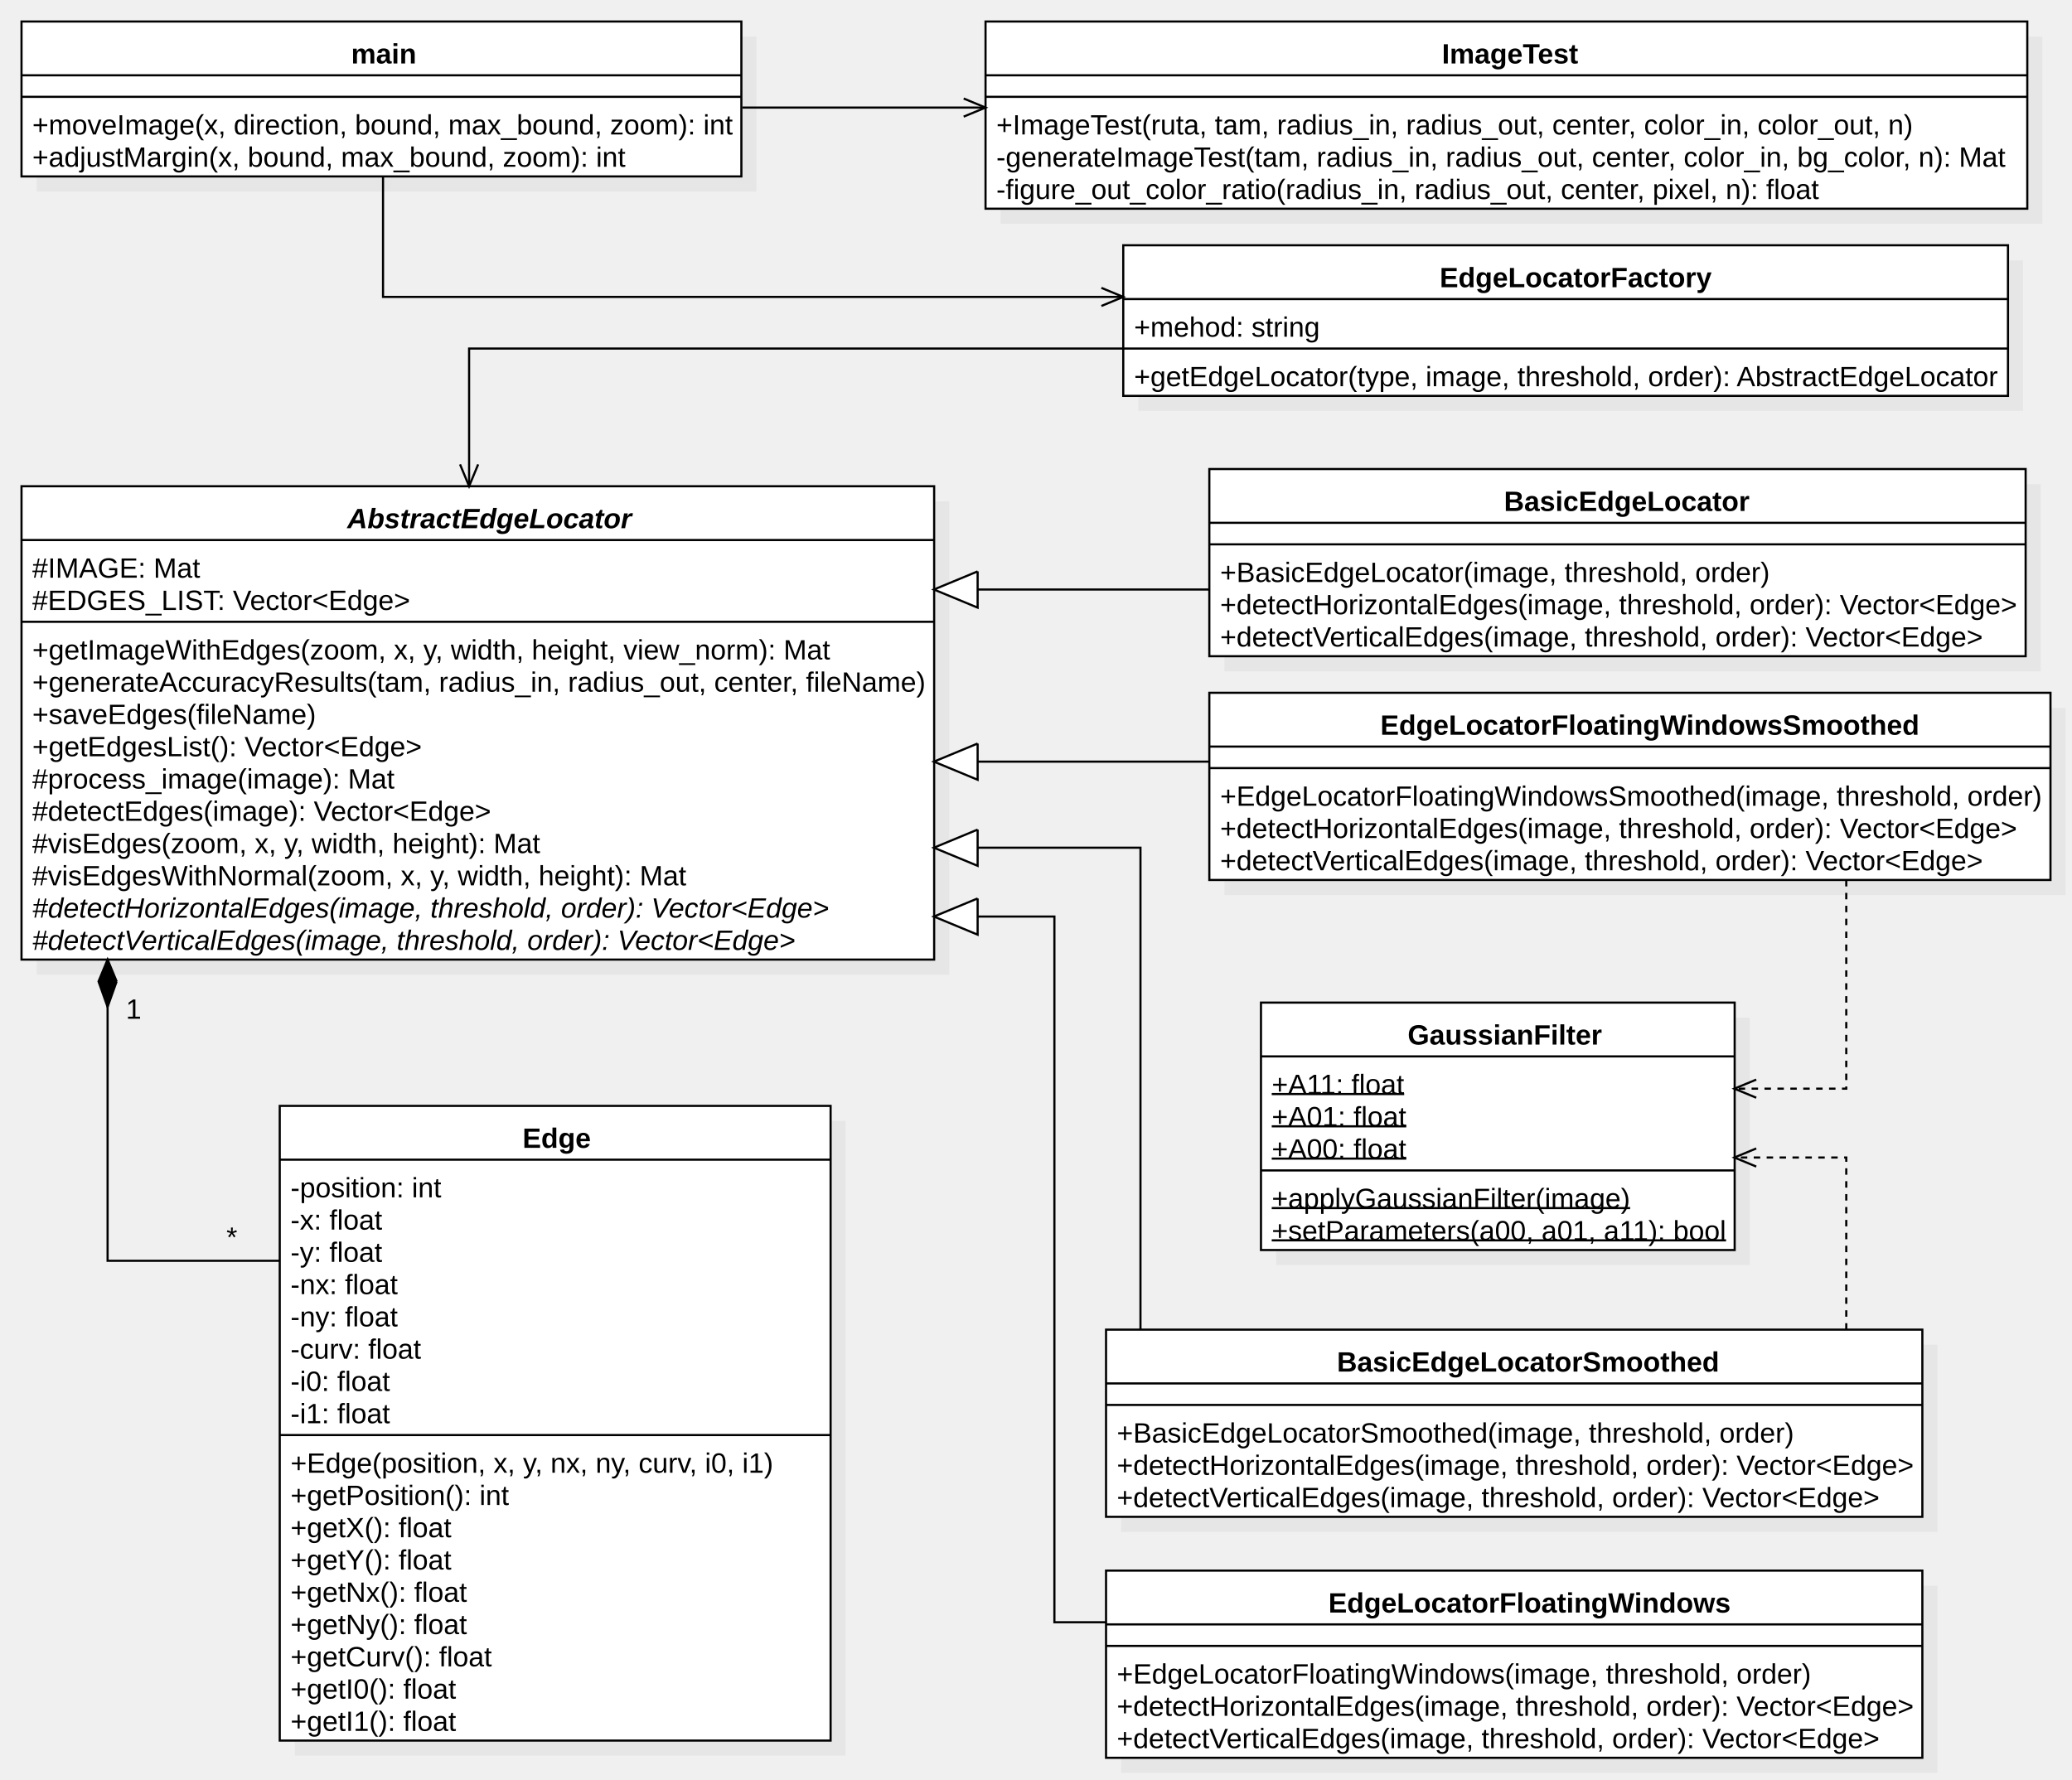
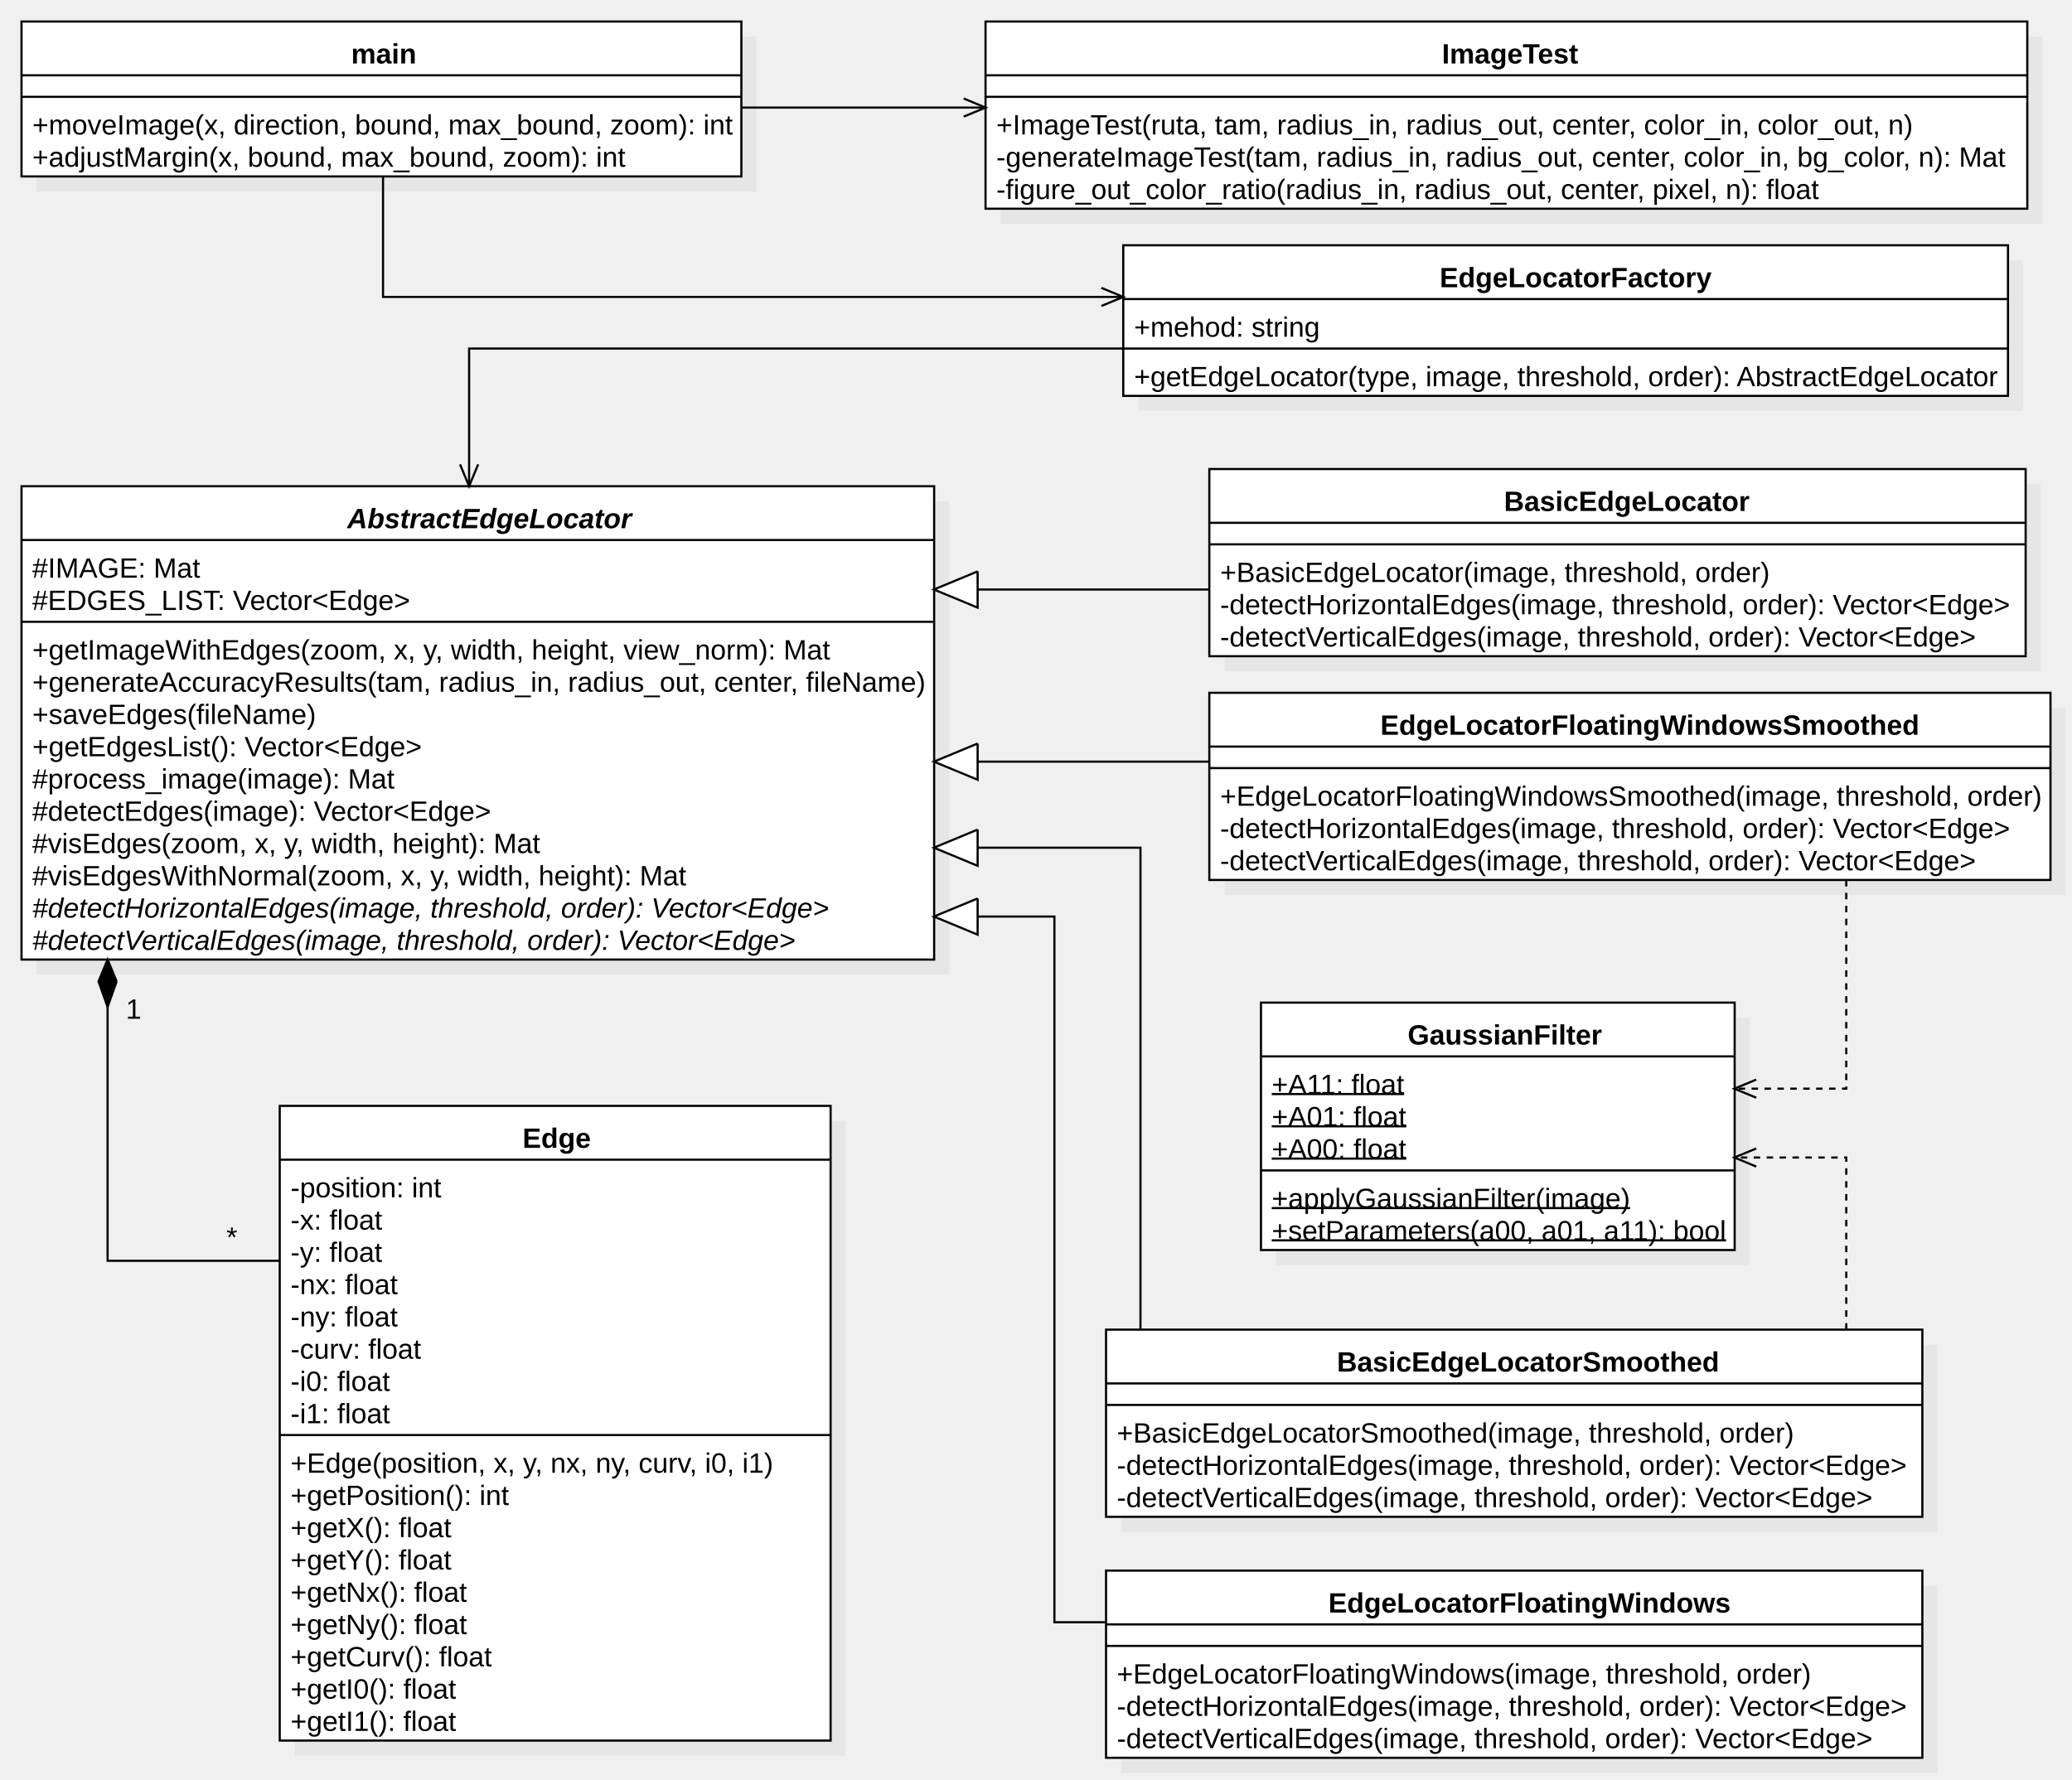
<svg xmlns="http://www.w3.org/2000/svg" version="1.1" width="962.9" height="827">
  <defs />
  <g>
    <g transform="translate(-22,-14) scale(1,1)">
      <rect fill="#C0C0C0" stroke="none" x="39" y="247" width="424.118" height="220" opacity="0.2" />
    </g>
    <g transform="translate(-22,-14) scale(1,1)">
      <rect fill="#ffffff" stroke="none" x="32" y="240" width="424.118" height="220" />
    </g>
    <g transform="translate(-22,-14) scale(1,1)">
      <path fill="none" stroke="#000000" d="M 32 240 L 456.118 240 L 456.118 460 L 32 460 L 32 240 Z Z" stroke-miterlimit="10" />
    </g>
    <g transform="translate(-22,-14) scale(1,1)">
      <path fill="none" stroke="#000000" d="M 32 265 L 456.118 265" stroke-miterlimit="10" />
    </g>
    <g transform="translate(-22,-14) scale(1,1)">
      <path fill="none" stroke="#000000" d="M 32 303 L 456.118 303" stroke-miterlimit="10" />
    </g>
    <g transform="translate(-22,-14) scale(1,1)">
      <g>
        <path fill="none" stroke="none" />
        <text fill="#000000" stroke="none" font-family="Arial" font-size="13px" font-style="italic" font-weight="bold" text-decoration="none" x="183.356" y="259.5">AbstractEdgeLocator</text>
      </g>
    </g>
    <g transform="translate(-22,-14) scale(1,1)">
      <g>
        <path fill="none" stroke="none" />
        <text fill="#000000" stroke="none" font-family="Arial" font-size="13px" font-style="normal" font-weight="normal" text-decoration="none" x="37" y="282.5">#IMAGE: Mat</text>
      </g>
    </g>
    <g transform="translate(-22,-14) scale(1,1)">
      <g>
        <path fill="none" stroke="none" />
        <text fill="#000000" stroke="none" font-family="Arial" font-size="13px" font-style="normal" font-weight="normal" text-decoration="none" x="37" y="297.5">#EDGES_LIST: Vector&lt;Edge&gt;</text>
      </g>
    </g>
    <g transform="translate(-22,-14) scale(1,1)">
      <g>
        <path fill="none" stroke="none" />
        <text fill="#000000" stroke="none" font-family="Arial" font-size="13px" font-style="normal" font-weight="normal" text-decoration="none" x="37" y="320.5">+getImageWithEdges(zoom, x, y, width, height, view_norm): Mat</text>
      </g>
    </g>
    <g transform="translate(-22,-14) scale(1,1)">
      <g>
        <path fill="none" stroke="none" />
        <text fill="#000000" stroke="none" font-family="Arial" font-size="13px" font-style="normal" font-weight="normal" text-decoration="none" x="37" y="335.5">+generateAccuracyResults(tam, radius_in, radius_out, center, fileName)</text>
      </g>
    </g>
    <g transform="translate(-22,-14) scale(1,1)">
      <g>
        <path fill="none" stroke="none" />
        <text fill="#000000" stroke="none" font-family="Arial" font-size="13px" font-style="normal" font-weight="normal" text-decoration="none" x="37" y="350.5">+saveEdges(fileName)</text>
      </g>
    </g>
    <g transform="translate(-22,-14) scale(1,1)">
      <g>
        <path fill="none" stroke="none" />
        <text fill="#000000" stroke="none" font-family="Arial" font-size="13px" font-style="normal" font-weight="normal" text-decoration="none" x="37" y="365.5">+getEdgesList(): Vector&lt;Edge&gt;</text>
      </g>
    </g>
    <g transform="translate(-22,-14) scale(1,1)">
      <g>
        <path fill="none" stroke="none" />
        <text fill="#000000" stroke="none" font-family="Arial" font-size="13px" font-style="normal" font-weight="normal" text-decoration="none" x="37" y="380.5">#process_image(image): Mat</text>
      </g>
    </g>
    <g transform="translate(-22,-14) scale(1,1)">
      <g>
        <path fill="none" stroke="none" />
        <text fill="#000000" stroke="none" font-family="Arial" font-size="13px" font-style="normal" font-weight="normal" text-decoration="none" x="37" y="395.5">#detectEdges(image): Vector&lt;Edge&gt;</text>
      </g>
    </g>
    <g transform="translate(-22,-14) scale(1,1)">
      <g>
        <path fill="none" stroke="none" />
        <text fill="#000000" stroke="none" font-family="Arial" font-size="13px" font-style="normal" font-weight="normal" text-decoration="none" x="37" y="410.5">#visEdges(zoom, x, y, width, height): Mat</text>
      </g>
    </g>
    <g transform="translate(-22,-14) scale(1,1)">
      <g>
        <path fill="none" stroke="none" />
        <text fill="#000000" stroke="none" font-family="Arial" font-size="13px" font-style="normal" font-weight="normal" text-decoration="none" x="37" y="425.5">#visEdgesWithNormal(zoom, x, y, width, height): Mat</text>
      </g>
    </g>
    <g transform="translate(-22,-14) scale(1,1)">
      <g>
        <path fill="none" stroke="none" />
        <text fill="#000000" stroke="none" font-family="Arial" font-size="13px" font-style="italic" font-weight="normal" text-decoration="none" x="37" y="440.5">#detectHorizontalEdges(image, threshold, order): Vector&lt;Edge&gt;</text>
      </g>
    </g>
    <g transform="translate(-22,-14) scale(1,1)">
      <g>
        <path fill="none" stroke="none" />
        <text fill="#000000" stroke="none" font-family="Arial" font-size="13px" font-style="italic" font-weight="normal" text-decoration="none" x="37" y="455.5">#detectVerticalEdges(image, threshold, order): Vector&lt;Edge&gt;</text>
      </g>
    </g>
    <g transform="translate(-22,-14) scale(1,1)">
      <rect fill="#C0C0C0" stroke="none" x="591" y="239" width="379.354" height="87" opacity="0.2" />
    </g>
    <g transform="translate(-22,-14) scale(1,1)">
      <rect fill="#ffffff" stroke="none" x="584" y="232" width="379.354" height="87" />
    </g>
    <g transform="translate(-22,-14) scale(1,1)">
      <path fill="none" stroke="#000000" d="M 584 232 L 963.354 232 L 963.354 319 L 584 319 L 584 232 Z Z" stroke-miterlimit="10" />
    </g>
    <g transform="translate(-22,-14) scale(1,1)">
      <path fill="none" stroke="#000000" d="M 584 257 L 963.354 257" stroke-miterlimit="10" />
    </g>
    <g transform="translate(-22,-14) scale(1,1)">
      <path fill="none" stroke="#000000" d="M 584 267 L 963.354 267" stroke-miterlimit="10" />
    </g>
    <g transform="translate(-22,-14) scale(1,1)">
      <g>
        <path fill="none" stroke="none" />
        <text fill="#000000" stroke="none" font-family="Arial" font-size="13px" font-style="normal" font-weight="bold" text-decoration="none" x="720.922" y="251.5">BasicEdgeLocator</text>
      </g>
    </g>
    <g transform="translate(-22,-14) scale(1,1)">
      <g>
        <path fill="none" stroke="none" />
        <text fill="#000000" stroke="none" font-family="Arial" font-size="13px" font-style="normal" font-weight="normal" text-decoration="none" x="589" y="284.5">+BasicEdgeLocator(image, threshold, order)</text>
      </g>
    </g>
    <g transform="translate(-22,-14) scale(1,1)">
      <g>
        <path fill="none" stroke="none" />
-         <text fill="#000000" stroke="none" font-family="Arial" font-size="13px" font-style="normal" font-weight="normal" text-decoration="none" x="589" y="299.5">+detectHorizontalEdges(image, threshold, order): Vector&lt;Edge&gt;</text>
-       </g>
-     </g>
-     <g transform="translate(-22,-14) scale(1,1)">
-       <g>
-         <path fill="none" stroke="none" />
-         <text fill="#000000" stroke="none" font-family="Arial" font-size="13px" font-style="normal" font-weight="normal" text-decoration="none" x="589" y="314.5">+detectVerticalEdges(image, threshold, order): Vector&lt;Edge&gt;</text>
+         <text fill="#000000" stroke="none" font-family="Arial" font-size="13px" font-style="normal" font-weight="normal" text-decoration="none" x="589" y="299.5">-detectHorizontalEdges(image, threshold, order): Vector&lt;Edge&gt;</text>
+       </g>
+     </g>
+     <g transform="translate(-22,-14) scale(1,1)">
+       <g>
+         <path fill="none" stroke="none" />
+         <text fill="#000000" stroke="none" font-family="Arial" font-size="13px" font-style="normal" font-weight="normal" text-decoration="none" x="589" y="314.5">-detectVerticalEdges(image, threshold, order): Vector&lt;Edge&gt;</text>
      </g>
    </g>
    <g transform="translate(-22,-14) scale(1,1)">
      <rect fill="#C0C0C0" stroke="none" x="543" y="639" width="379.354" height="87" opacity="0.2" />
    </g>
    <g transform="translate(-22,-14) scale(1,1)">
      <rect fill="#ffffff" stroke="none" x="536" y="632" width="379.354" height="87" />
    </g>
    <g transform="translate(-22,-14) scale(1,1)">
      <path fill="none" stroke="#000000" d="M 536 632 L 915.354 632 L 915.354 719 L 536 719 L 536 632 Z Z" stroke-miterlimit="10" />
    </g>
    <g transform="translate(-22,-14) scale(1,1)">
      <path fill="none" stroke="#000000" d="M 536 657 L 915.354 657" stroke-miterlimit="10" />
    </g>
    <g transform="translate(-22,-14) scale(1,1)">
      <path fill="none" stroke="#000000" d="M 536 667 L 915.354 667" stroke-miterlimit="10" />
    </g>
    <g transform="translate(-22,-14) scale(1,1)">
      <g>
        <path fill="none" stroke="none" />
        <text fill="#000000" stroke="none" font-family="Arial" font-size="13px" font-style="normal" font-weight="bold" text-decoration="none" x="643.291" y="651.5">BasicEdgeLocatorSmoothed</text>
      </g>
    </g>
    <g transform="translate(-22,-14) scale(1,1)">
      <g>
        <path fill="none" stroke="none" />
        <text fill="#000000" stroke="none" font-family="Arial" font-size="13px" font-style="normal" font-weight="normal" text-decoration="none" x="541" y="684.5">+BasicEdgeLocatorSmoothed(image, threshold, order)</text>
      </g>
    </g>
    <g transform="translate(-22,-14) scale(1,1)">
      <g>
        <path fill="none" stroke="none" />
-         <text fill="#000000" stroke="none" font-family="Arial" font-size="13px" font-style="normal" font-weight="normal" text-decoration="none" x="541" y="699.5">+detectHorizontalEdges(image, threshold, order): Vector&lt;Edge&gt;</text>
-       </g>
-     </g>
-     <g transform="translate(-22,-14) scale(1,1)">
-       <g>
-         <path fill="none" stroke="none" />
-         <text fill="#000000" stroke="none" font-family="Arial" font-size="13px" font-style="normal" font-weight="normal" text-decoration="none" x="541" y="714.5">+detectVerticalEdges(image, threshold, order): Vector&lt;Edge&gt;</text>
+         <text fill="#000000" stroke="none" font-family="Arial" font-size="13px" font-style="normal" font-weight="normal" text-decoration="none" x="541" y="699.5">-detectHorizontalEdges(image, threshold, order): Vector&lt;Edge&gt;</text>
+       </g>
+     </g>
+     <g transform="translate(-22,-14) scale(1,1)">
+       <g>
+         <path fill="none" stroke="none" />
+         <text fill="#000000" stroke="none" font-family="Arial" font-size="13px" font-style="normal" font-weight="normal" text-decoration="none" x="541" y="714.5">-detectVerticalEdges(image, threshold, order): Vector&lt;Edge&gt;</text>
      </g>
    </g>
    <g transform="translate(-22,-14) scale(1,1)">
      <rect fill="#C0C0C0" stroke="none" x="591" y="343" width="390.9" height="87" opacity="0.2" />
    </g>
    <g transform="translate(-22,-14) scale(1,1)">
      <rect fill="#ffffff" stroke="none" x="584" y="336" width="390.9" height="87" />
    </g>
    <g transform="translate(-22,-14) scale(1,1)">
      <path fill="none" stroke="#000000" d="M 584 336 L 974.9 336 L 974.9 423 L 584 423 L 584 336 Z Z" stroke-miterlimit="10" />
    </g>
    <g transform="translate(-22,-14) scale(1,1)">
      <path fill="none" stroke="#000000" d="M 584 361 L 974.9 361" stroke-miterlimit="10" />
    </g>
    <g transform="translate(-22,-14) scale(1,1)">
      <path fill="none" stroke="#000000" d="M 584 371 L 974.9 371" stroke-miterlimit="10" />
    </g>
    <g transform="translate(-22,-14) scale(1,1)">
      <g>
        <path fill="none" stroke="none" />
        <text fill="#000000" stroke="none" font-family="Arial" font-size="13px" font-style="normal" font-weight="bold" text-decoration="none" x="663.466" y="355.5">EdgeLocatorFloatingWindowsSmoothed</text>
      </g>
    </g>
    <g transform="translate(-22,-14) scale(1,1)">
      <g>
        <path fill="none" stroke="none" />
        <text fill="#000000" stroke="none" font-family="Arial" font-size="13px" font-style="normal" font-weight="normal" text-decoration="none" x="589" y="388.5">+EdgeLocatorFloatingWindowsSmoothed(image, threshold, order)</text>
      </g>
    </g>
    <g transform="translate(-22,-14) scale(1,1)">
      <g>
        <path fill="none" stroke="none" />
-         <text fill="#000000" stroke="none" font-family="Arial" font-size="13px" font-style="normal" font-weight="normal" text-decoration="none" x="589" y="403.5">+detectHorizontalEdges(image, threshold, order): Vector&lt;Edge&gt;</text>
-       </g>
-     </g>
-     <g transform="translate(-22,-14) scale(1,1)">
-       <g>
-         <path fill="none" stroke="none" />
-         <text fill="#000000" stroke="none" font-family="Arial" font-size="13px" font-style="normal" font-weight="normal" text-decoration="none" x="589" y="418.5">+detectVerticalEdges(image, threshold, order): Vector&lt;Edge&gt;</text>
+         <text fill="#000000" stroke="none" font-family="Arial" font-size="13px" font-style="normal" font-weight="normal" text-decoration="none" x="589" y="403.5">-detectHorizontalEdges(image, threshold, order): Vector&lt;Edge&gt;</text>
+       </g>
+     </g>
+     <g transform="translate(-22,-14) scale(1,1)">
+       <g>
+         <path fill="none" stroke="none" />
+         <text fill="#000000" stroke="none" font-family="Arial" font-size="13px" font-style="normal" font-weight="normal" text-decoration="none" x="589" y="418.5">-detectVerticalEdges(image, threshold, order): Vector&lt;Edge&gt;</text>
      </g>
    </g>
    <g transform="translate(-22,-14) scale(1,1)">
      <path fill="none" stroke="#000000" d="M 584 288 L 456 288" stroke-miterlimit="10" />
    </g>
    <g transform="translate(-22,-14) scale(1,1)">
      <path fill="#FFFFFF" stroke="none" d="M 476.325 279.581 L 456 288 L 476.325 296.419" />
    </g>
    <g transform="translate(-22,-14) scale(1,1)">
      <path fill="none" stroke="#000000" d="M 476.325 279.581 L 456 288 L 476.325 296.419 L 476.325 279.581" stroke-miterlimit="10" />
    </g>
    <g transform="translate(-22,-14) scale(1,1)">
      <path fill="none" stroke="#000000" d="M 552 632 L 552 408 L 456 408" stroke-miterlimit="10" />
    </g>
    <g transform="translate(-22,-14) scale(1,1)">
      <path fill="#FFFFFF" stroke="none" d="M 476.325 399.581 L 456 408 L 476.325 416.419" />
    </g>
    <g transform="translate(-22,-14) scale(1,1)">
      <path fill="none" stroke="#000000" d="M 476.325 399.581 L 456 408 L 476.325 416.419 L 476.325 399.581" stroke-miterlimit="10" />
    </g>
    <g transform="translate(-22,-14) scale(1,1)">
      <path fill="none" stroke="#000000" d="M 584 368 L 456 368" stroke-miterlimit="10" />
    </g>
    <g transform="translate(-22,-14) scale(1,1)">
      <path fill="#FFFFFF" stroke="none" d="M 476.325 359.581 L 456 368 L 476.325 376.419" />
    </g>
    <g transform="translate(-22,-14) scale(1,1)">
      <path fill="none" stroke="#000000" d="M 476.325 359.581 L 456 368 L 476.325 376.419 L 476.325 359.581" stroke-miterlimit="10" />
    </g>
    <g transform="translate(-22,-14) scale(1,1)">
      <rect fill="#C0C0C0" stroke="none" x="615" y="487" width="220.136" height="115" opacity="0.2" />
    </g>
    <g transform="translate(-22,-14) scale(1,1)">
      <rect fill="#ffffff" stroke="none" x="608" y="480" width="220.136" height="115" />
    </g>
    <g transform="translate(-22,-14) scale(1,1)">
      <path fill="none" stroke="#000000" d="M 608 480 L 828.136 480 L 828.136 595 L 608 595 L 608 480 Z Z" stroke-miterlimit="10" />
    </g>
    <g transform="translate(-22,-14) scale(1,1)">
      <path fill="none" stroke="#000000" d="M 608 505 L 828.136 505" stroke-miterlimit="10" />
    </g>
    <g transform="translate(-22,-14) scale(1,1)">
      <path fill="none" stroke="#000000" d="M 608 558 L 828.136 558" stroke-miterlimit="10" />
    </g>
    <g transform="translate(-22,-14) scale(1,1)">
      <g>
        <path fill="none" stroke="none" />
        <text fill="#000000" stroke="none" font-family="Arial" font-size="13px" font-style="normal" font-weight="bold" text-decoration="none" x="676.164" y="499.5">GaussianFilter</text>
      </g>
    </g>
    <g transform="translate(-22,-14) scale(1,1)">
      <g>
        <path fill="none" stroke="none" />
        <text fill="#000000" stroke="none" font-family="Arial" font-size="13px" font-style="normal" font-weight="normal" text-decoration="none" x="613" y="522.5">+A11: float</text>
        <path fill="none" stroke="#000000" d="M 613 522.5 L 674.553 522.5" stroke-miterlimit="10" />
      </g>
    </g>
    <g transform="translate(-22,-14) scale(1,1)">
      <g>
        <path fill="none" stroke="none" />
        <text fill="#000000" stroke="none" font-family="Arial" font-size="13px" font-style="normal" font-weight="normal" text-decoration="none" x="613" y="537.5">+A01: float</text>
        <path fill="none" stroke="#000000" d="M 613 537.5 L 675.518 537.5" stroke-miterlimit="10" />
      </g>
    </g>
    <g transform="translate(-22,-14) scale(1,1)">
      <g>
        <path fill="none" stroke="none" />
        <text fill="#000000" stroke="none" font-family="Arial" font-size="13px" font-style="normal" font-weight="normal" text-decoration="none" x="613" y="552.5">+A00: float</text>
        <path fill="none" stroke="#000000" d="M 613 552.5 L 675.518 552.5" stroke-miterlimit="10" />
      </g>
    </g>
    <g transform="translate(-22,-14) scale(1,1)">
      <g>
        <path fill="none" stroke="none" />
        <text fill="#000000" stroke="none" font-family="Arial" font-size="13px" font-style="normal" font-weight="normal" text-decoration="none" x="613" y="575.5">+applyGaussianFilter(image)</text>
        <path fill="none" stroke="#000000" d="M 613 575.5 L 779.543 575.5" stroke-miterlimit="10" />
      </g>
    </g>
    <g transform="translate(-22,-14) scale(1,1)">
      <g>
        <path fill="none" stroke="none" />
        <text fill="#000000" stroke="none" font-family="Arial" font-size="13px" font-style="normal" font-weight="normal" text-decoration="none" x="613" y="590.5">+setParameters(a00, a01, a11): bool</text>
        <path fill="none" stroke="#000000" d="M 613 590.5 L 824.136 590.5" stroke-miterlimit="10" />
      </g>
    </g>
    <g transform="translate(-22,-14) scale(1,1)">
      <rect fill="#C0C0C0" stroke="none" x="159" y="535" width="256" height="295" opacity="0.2" />
    </g>
    <g transform="translate(-22,-14) scale(1,1)">
      <rect fill="#ffffff" stroke="none" x="152" y="528" width="256" height="295" />
    </g>
    <g transform="translate(-22,-14) scale(1,1)">
      <path fill="none" stroke="#000000" d="M 152 528 L 408 528 L 408 823 L 152 823 L 152 528 Z Z" stroke-miterlimit="10" />
    </g>
    <g transform="translate(-22,-14) scale(1,1)">
      <path fill="none" stroke="#000000" d="M 152 553 L 408 553" stroke-miterlimit="10" />
    </g>
    <g transform="translate(-22,-14) scale(1,1)">
      <path fill="none" stroke="#000000" d="M 152 681 L 408 681" stroke-miterlimit="10" />
    </g>
    <g transform="translate(-22,-14) scale(1,1)">
      <g>
        <path fill="none" stroke="none" />
        <text fill="#000000" stroke="none" font-family="Arial" font-size="13px" font-style="normal" font-weight="bold" text-decoration="none" x="264.82" y="547.5">Edge</text>
      </g>
    </g>
    <g transform="translate(-22,-14) scale(1,1)">
      <g>
        <path fill="none" stroke="none" />
        <text fill="#000000" stroke="none" font-family="Arial" font-size="13px" font-style="normal" font-weight="normal" text-decoration="none" x="157" y="570.5">-position: int</text>
      </g>
    </g>
    <g transform="translate(-22,-14) scale(1,1)">
      <g>
        <path fill="none" stroke="none" />
        <text fill="#000000" stroke="none" font-family="Arial" font-size="13px" font-style="normal" font-weight="normal" text-decoration="none" x="157" y="585.5">-x: float</text>
      </g>
    </g>
    <g transform="translate(-22,-14) scale(1,1)">
      <g>
        <path fill="none" stroke="none" />
        <text fill="#000000" stroke="none" font-family="Arial" font-size="13px" font-style="normal" font-weight="normal" text-decoration="none" x="157" y="600.5">-y: float</text>
      </g>
    </g>
    <g transform="translate(-22,-14) scale(1,1)">
      <g>
        <path fill="none" stroke="none" />
        <text fill="#000000" stroke="none" font-family="Arial" font-size="13px" font-style="normal" font-weight="normal" text-decoration="none" x="157" y="615.5">-nx: float</text>
      </g>
    </g>
    <g transform="translate(-22,-14) scale(1,1)">
      <g>
        <path fill="none" stroke="none" />
        <text fill="#000000" stroke="none" font-family="Arial" font-size="13px" font-style="normal" font-weight="normal" text-decoration="none" x="157" y="630.5">-ny: float</text>
      </g>
    </g>
    <g transform="translate(-22,-14) scale(1,1)">
      <g>
        <path fill="none" stroke="none" />
        <text fill="#000000" stroke="none" font-family="Arial" font-size="13px" font-style="normal" font-weight="normal" text-decoration="none" x="157" y="645.5">-curv: float</text>
      </g>
    </g>
    <g transform="translate(-22,-14) scale(1,1)">
      <g>
        <path fill="none" stroke="none" />
        <text fill="#000000" stroke="none" font-family="Arial" font-size="13px" font-style="normal" font-weight="normal" text-decoration="none" x="157" y="660.5">-i0: float</text>
      </g>
    </g>
    <g transform="translate(-22,-14) scale(1,1)">
      <g>
        <path fill="none" stroke="none" />
        <text fill="#000000" stroke="none" font-family="Arial" font-size="13px" font-style="normal" font-weight="normal" text-decoration="none" x="157" y="675.5">-i1: float</text>
      </g>
    </g>
    <g transform="translate(-22,-14) scale(1,1)">
      <g>
        <path fill="none" stroke="none" />
        <text fill="#000000" stroke="none" font-family="Arial" font-size="13px" font-style="normal" font-weight="normal" text-decoration="none" x="157" y="698.5">+Edge(position, x, y, nx, ny, curv, i0, i1)</text>
      </g>
    </g>
    <g transform="translate(-22,-14) scale(1,1)">
      <g>
        <path fill="none" stroke="none" />
        <text fill="#000000" stroke="none" font-family="Arial" font-size="13px" font-style="normal" font-weight="normal" text-decoration="none" x="157" y="713.5">+getPosition(): int</text>
      </g>
    </g>
    <g transform="translate(-22,-14) scale(1,1)">
      <g>
        <path fill="none" stroke="none" />
        <text fill="#000000" stroke="none" font-family="Arial" font-size="13px" font-style="normal" font-weight="normal" text-decoration="none" x="157" y="728.5">+getX(): float</text>
      </g>
    </g>
    <g transform="translate(-22,-14) scale(1,1)">
      <g>
        <path fill="none" stroke="none" />
        <text fill="#000000" stroke="none" font-family="Arial" font-size="13px" font-style="normal" font-weight="normal" text-decoration="none" x="157" y="743.5">+getY(): float</text>
      </g>
    </g>
    <g transform="translate(-22,-14) scale(1,1)">
      <g>
        <path fill="none" stroke="none" />
        <text fill="#000000" stroke="none" font-family="Arial" font-size="13px" font-style="normal" font-weight="normal" text-decoration="none" x="157" y="758.5">+getNx(): float</text>
      </g>
    </g>
    <g transform="translate(-22,-14) scale(1,1)">
      <g>
        <path fill="none" stroke="none" />
        <text fill="#000000" stroke="none" font-family="Arial" font-size="13px" font-style="normal" font-weight="normal" text-decoration="none" x="157" y="773.5">+getNy(): float</text>
      </g>
    </g>
    <g transform="translate(-22,-14) scale(1,1)">
      <g>
        <path fill="none" stroke="none" />
        <text fill="#000000" stroke="none" font-family="Arial" font-size="13px" font-style="normal" font-weight="normal" text-decoration="none" x="157" y="788.5">+getCurv(): float</text>
      </g>
    </g>
    <g transform="translate(-22,-14) scale(1,1)">
      <g>
        <path fill="none" stroke="none" />
        <text fill="#000000" stroke="none" font-family="Arial" font-size="13px" font-style="normal" font-weight="normal" text-decoration="none" x="157" y="803.5">+getI0(): float</text>
      </g>
    </g>
    <g transform="translate(-22,-14) scale(1,1)">
      <g>
        <path fill="none" stroke="none" />
        <text fill="#000000" stroke="none" font-family="Arial" font-size="13px" font-style="normal" font-weight="normal" text-decoration="none" x="157" y="818.5">+getI1(): float</text>
      </g>
    </g>
    <g transform="translate(-22,-14) scale(1,1)">
      <path fill="none" stroke="#000000" d="M 152 600 L 72 600 L 72 460" stroke-miterlimit="10" />
    </g>
    <g transform="translate(-22,-14) scale(1,1)">
      <path fill="#000000" stroke="none" d="M 76.21 470.163 L 72 460 L 67.79 470.163 L 72 482" />
    </g>
    <g transform="translate(-22,-14) scale(1,1)">
      <path fill="none" stroke="#000000" d="M 76.21 470.163 L 72 460 L 67.79 470.163 L 72 482 L 76.21 470.163" stroke-miterlimit="10" />
    </g>
    <g transform="translate(-22,-14) scale(1,1)">
      <g>
        <path fill="none" stroke="none" />
        <text fill="#000000" stroke="none" font-family="Arial" font-size="13px" font-style="normal" font-weight="normal" text-decoration="none" x="127.22" y="593.5">*</text>
      </g>
    </g>
    <g transform="translate(-22,-14) scale(1,1)">
      <g>
        <path fill="none" stroke="none" />
        <text fill="#000000" stroke="none" font-family="Arial" font-size="13px" font-style="normal" font-weight="normal" text-decoration="none" x="80.5" y="487.5">1</text>
      </g>
    </g>
    <g transform="translate(-22,-14) scale(1,1)">
      <rect fill="#C0C0C0" stroke="none" x="487" y="31" width="484.122" height="87" opacity="0.2" />
    </g>
    <g transform="translate(-22,-14) scale(1,1)">
      <rect fill="#ffffff" stroke="none" x="480" y="24" width="484.122" height="87" />
    </g>
    <g transform="translate(-22,-14) scale(1,1)">
      <path fill="none" stroke="#000000" d="M 480 24 L 964.122 24 L 964.122 111 L 480 111 L 480 24 Z Z" stroke-miterlimit="10" />
    </g>
    <g transform="translate(-22,-14) scale(1,1)">
      <path fill="none" stroke="#000000" d="M 480 49 L 964.122 49" stroke-miterlimit="10" />
    </g>
    <g transform="translate(-22,-14) scale(1,1)">
      <path fill="none" stroke="#000000" d="M 480 59 L 964.122 59" stroke-miterlimit="10" />
    </g>
    <g transform="translate(-22,-14) scale(1,1)">
      <g>
        <path fill="none" stroke="none" />
        <text fill="#000000" stroke="none" font-family="Arial" font-size="13px" font-style="normal" font-weight="bold" text-decoration="none" x="692.075" y="43.5">ImageTest</text>
      </g>
    </g>
    <g transform="translate(-22,-14) scale(1,1)">
      <g>
        <path fill="none" stroke="none" />
        <text fill="#000000" stroke="none" font-family="Arial" font-size="13px" font-style="normal" font-weight="normal" text-decoration="none" x="485" y="76.5">+ImageTest(ruta, tam, radius_in, radius_out, center, color_in, color_out, n)</text>
      </g>
    </g>
    <g transform="translate(-22,-14) scale(1,1)">
      <g>
        <path fill="none" stroke="none" />
        <text fill="#000000" stroke="none" font-family="Arial" font-size="13px" font-style="normal" font-weight="normal" text-decoration="none" x="485" y="91.5">-generateImageTest(tam, radius_in, radius_out, center, color_in, bg_color, n): Mat</text>
      </g>
    </g>
    <g transform="translate(-22,-14) scale(1,1)">
      <g>
        <path fill="none" stroke="none" />
        <text fill="#000000" stroke="none" font-family="Arial" font-size="13px" font-style="normal" font-weight="normal" text-decoration="none" x="485" y="106.5">-figure_out_color_ratio(radius_in, radius_out, center, pixel, n): float</text>
      </g>
    </g>
    <g transform="translate(-22,-14) scale(1,1)">
      <rect fill="#C0C0C0" stroke="none" x="39" y="31" width="334.533" height="72" opacity="0.2" />
    </g>
    <g transform="translate(-22,-14) scale(1,1)">
      <rect fill="#ffffff" stroke="none" x="32" y="24" width="334.533" height="72" />
    </g>
    <g transform="translate(-22,-14) scale(1,1)">
      <path fill="none" stroke="#000000" d="M 32 24 L 366.533 24 L 366.533 96 L 32 96 L 32 24 Z Z" stroke-miterlimit="10" />
    </g>
    <g transform="translate(-22,-14) scale(1,1)">
      <path fill="none" stroke="#000000" d="M 32 49 L 366.533 49" stroke-miterlimit="10" />
    </g>
    <g transform="translate(-22,-14) scale(1,1)">
      <path fill="none" stroke="#000000" d="M 32 59 L 366.533 59" stroke-miterlimit="10" />
    </g>
    <g transform="translate(-22,-14) scale(1,1)">
      <g>
        <path fill="none" stroke="none" />
        <text fill="#000000" stroke="none" font-family="Arial" font-size="13px" font-style="normal" font-weight="bold" text-decoration="none" x="185.178" y="43.5">main</text>
      </g>
    </g>
    <g transform="translate(-22,-14) scale(1,1)">
      <g>
        <path fill="none" stroke="none" />
        <text fill="#000000" stroke="none" font-family="Arial" font-size="13px" font-style="normal" font-weight="normal" text-decoration="none" x="37" y="76.5">+moveImage(x, direction, bound, max_bound, zoom): int</text>
      </g>
    </g>
    <g transform="translate(-22,-14) scale(1,1)">
      <g>
        <path fill="none" stroke="none" />
        <text fill="#000000" stroke="none" font-family="Arial" font-size="13px" font-style="normal" font-weight="normal" text-decoration="none" x="37" y="91.5">+adjustMargin(x, bound, max_bound, zoom): int</text>
      </g>
    </g>
    <g transform="translate(-22,-14) scale(1,1)">
      <rect fill="#C0C0C0" stroke="none" x="543" y="751" width="379.354" height="87" opacity="0.2" />
    </g>
    <g transform="translate(-22,-14) scale(1,1)">
      <rect fill="#ffffff" stroke="none" x="536" y="744" width="379.354" height="87" />
    </g>
    <g transform="translate(-22,-14) scale(1,1)">
      <path fill="none" stroke="#000000" d="M 536 744 L 915.354 744 L 915.354 831 L 536 831 L 536 744 Z Z" stroke-miterlimit="10" />
    </g>
    <g transform="translate(-22,-14) scale(1,1)">
      <path fill="none" stroke="#000000" d="M 536 769 L 915.354 769" stroke-miterlimit="10" />
    </g>
    <g transform="translate(-22,-14) scale(1,1)">
      <path fill="none" stroke="#000000" d="M 536 779 L 915.354 779" stroke-miterlimit="10" />
    </g>
    <g transform="translate(-22,-14) scale(1,1)">
      <g>
        <path fill="none" stroke="none" />
        <text fill="#000000" stroke="none" font-family="Arial" font-size="13px" font-style="normal" font-weight="bold" text-decoration="none" x="639.323" y="763.5">EdgeLocatorFloatingWindows</text>
      </g>
    </g>
    <g transform="translate(-22,-14) scale(1,1)">
      <g>
        <path fill="none" stroke="none" />
        <text fill="#000000" stroke="none" font-family="Arial" font-size="13px" font-style="normal" font-weight="normal" text-decoration="none" x="541" y="796.5">+EdgeLocatorFloatingWindows(image, threshold, order)</text>
      </g>
    </g>
    <g transform="translate(-22,-14) scale(1,1)">
      <g>
        <path fill="none" stroke="none" />
-         <text fill="#000000" stroke="none" font-family="Arial" font-size="13px" font-style="normal" font-weight="normal" text-decoration="none" x="541" y="811.5">+detectHorizontalEdges(image, threshold, order): Vector&lt;Edge&gt;</text>
-       </g>
-     </g>
-     <g transform="translate(-22,-14) scale(1,1)">
-       <g>
-         <path fill="none" stroke="none" />
-         <text fill="#000000" stroke="none" font-family="Arial" font-size="13px" font-style="normal" font-weight="normal" text-decoration="none" x="541" y="826.5">+detectVerticalEdges(image, threshold, order): Vector&lt;Edge&gt;</text>
+         <text fill="#000000" stroke="none" font-family="Arial" font-size="13px" font-style="normal" font-weight="normal" text-decoration="none" x="541" y="811.5">-detectHorizontalEdges(image, threshold, order): Vector&lt;Edge&gt;</text>
+       </g>
+     </g>
+     <g transform="translate(-22,-14) scale(1,1)">
+       <g>
+         <path fill="none" stroke="none" />
+         <text fill="#000000" stroke="none" font-family="Arial" font-size="13px" font-style="normal" font-weight="normal" text-decoration="none" x="541" y="826.5">-detectVerticalEdges(image, threshold, order): Vector&lt;Edge&gt;</text>
      </g>
    </g>
    <g transform="translate(-22,-14) scale(1,1)">
      <path fill="none" stroke="#000000" d="M 536 768 L 512 768 L 512 440 L 456 440" stroke-miterlimit="10" />
    </g>
    <g transform="translate(-22,-14) scale(1,1)">
      <path fill="#FFFFFF" stroke="none" d="M 476.325 431.581 L 456 440 L 476.325 448.419" />
    </g>
    <g transform="translate(-22,-14) scale(1,1)">
      <path fill="none" stroke="#000000" d="M 476.325 431.581 L 456 440 L 476.325 448.419 L 476.325 431.581" stroke-miterlimit="10" />
    </g>
    <g transform="translate(-22,-14) scale(1,1)">
      <rect fill="#C0C0C0" stroke="none" x="551" y="135" width="411.149" height="70" opacity="0.2" />
    </g>
    <g transform="translate(-22,-14) scale(1,1)">
      <rect fill="#ffffff" stroke="none" x="544" y="128" width="411.149" height="70" />
    </g>
    <g transform="translate(-22,-14) scale(1,1)">
      <path fill="none" stroke="#000000" d="M 544 128 L 955.149 128 L 955.149 198 L 544 198 L 544 128 Z Z" stroke-miterlimit="10" />
    </g>
    <g transform="translate(-22,-14) scale(1,1)">
      <path fill="none" stroke="#000000" d="M 544 153 L 955.149 153" stroke-miterlimit="10" />
    </g>
    <g transform="translate(-22,-14) scale(1,1)">
      <path fill="none" stroke="#000000" d="M 544 176 L 955.149 176" stroke-miterlimit="10" />
    </g>
    <g transform="translate(-22,-14) scale(1,1)">
      <g>
        <path fill="none" stroke="none" />
        <text fill="#000000" stroke="none" font-family="Arial" font-size="13px" font-style="normal" font-weight="bold" text-decoration="none" x="691.043" y="147.5">EdgeLocatorFactory</text>
      </g>
    </g>
    <g transform="translate(-22,-14) scale(1,1)">
      <g>
        <path fill="none" stroke="none" />
        <text fill="#000000" stroke="none" font-family="Arial" font-size="13px" font-style="normal" font-weight="normal" text-decoration="none" x="549" y="170.5">+mehod: string</text>
      </g>
    </g>
    <g transform="translate(-22,-14) scale(1,1)">
      <g>
        <path fill="none" stroke="none" />
        <text fill="#000000" stroke="none" font-family="Arial" font-size="13px" font-style="normal" font-weight="normal" text-decoration="none" x="549" y="193.5">+getEdgeLocator(type, image, threshold, order): AbstractEdgeLocator</text>
      </g>
    </g>
    <g transform="translate(-22,-14) scale(1,1)">
      <path fill="none" stroke="#000000" d="M 200 96 L 200 152 L 544 152" stroke-miterlimit="10" />
    </g>
    <g transform="translate(-22,-14) scale(1,1)">
      <path fill="none" stroke="#000000" d="M 533.837 156.21 L 544 152 L 533.837 147.79" stroke-miterlimit="10" />
    </g>
    <g transform="translate(-22,-14) scale(1,1)">
      <path fill="none" stroke="#000000" d="M 367 64 L 480 64" stroke-miterlimit="10" />
    </g>
    <g transform="translate(-22,-14) scale(1,1)">
      <path fill="none" stroke="#000000" d="M 469.837 68.21 L 480 64 L 469.837 59.79" stroke-miterlimit="10" />
    </g>
    <g transform="translate(-22,-14) scale(1,1)">
      <path fill="none" stroke="#000000" d="M 544 176 L 240 176 L 240 240" stroke-miterlimit="10" />
    </g>
    <g transform="translate(-22,-14) scale(1,1)">
      <path fill="none" stroke="#000000" d="M 235.79 229.837 L 240 240 L 244.21 229.837" stroke-miterlimit="10" />
    </g>
    <g transform="translate(-22,-14) scale(1,1)">
      <path fill="none" stroke="#000000" d="M 880 423 L 880 520 L 828 520" stroke-miterlimit="10" stroke-dasharray="3" />
    </g>
    <g transform="translate(-22,-14) scale(1,1)">
      <path fill="none" stroke="#000000" d="M 838.163 515.79 L 828 520 L 838.163 524.21" stroke-miterlimit="10" />
    </g>
    <g transform="translate(-22,-14) scale(1,1)">
      <path fill="none" stroke="#000000" d="M 880 632 L 880 552 L 828 552" stroke-miterlimit="10" stroke-dasharray="3" />
    </g>
    <g transform="translate(-22,-14) scale(1,1)">
      <path fill="none" stroke="#000000" d="M 838.163 547.79 L 828 552 L 838.163 556.21" stroke-miterlimit="10" />
    </g>
  </g>
</svg>
